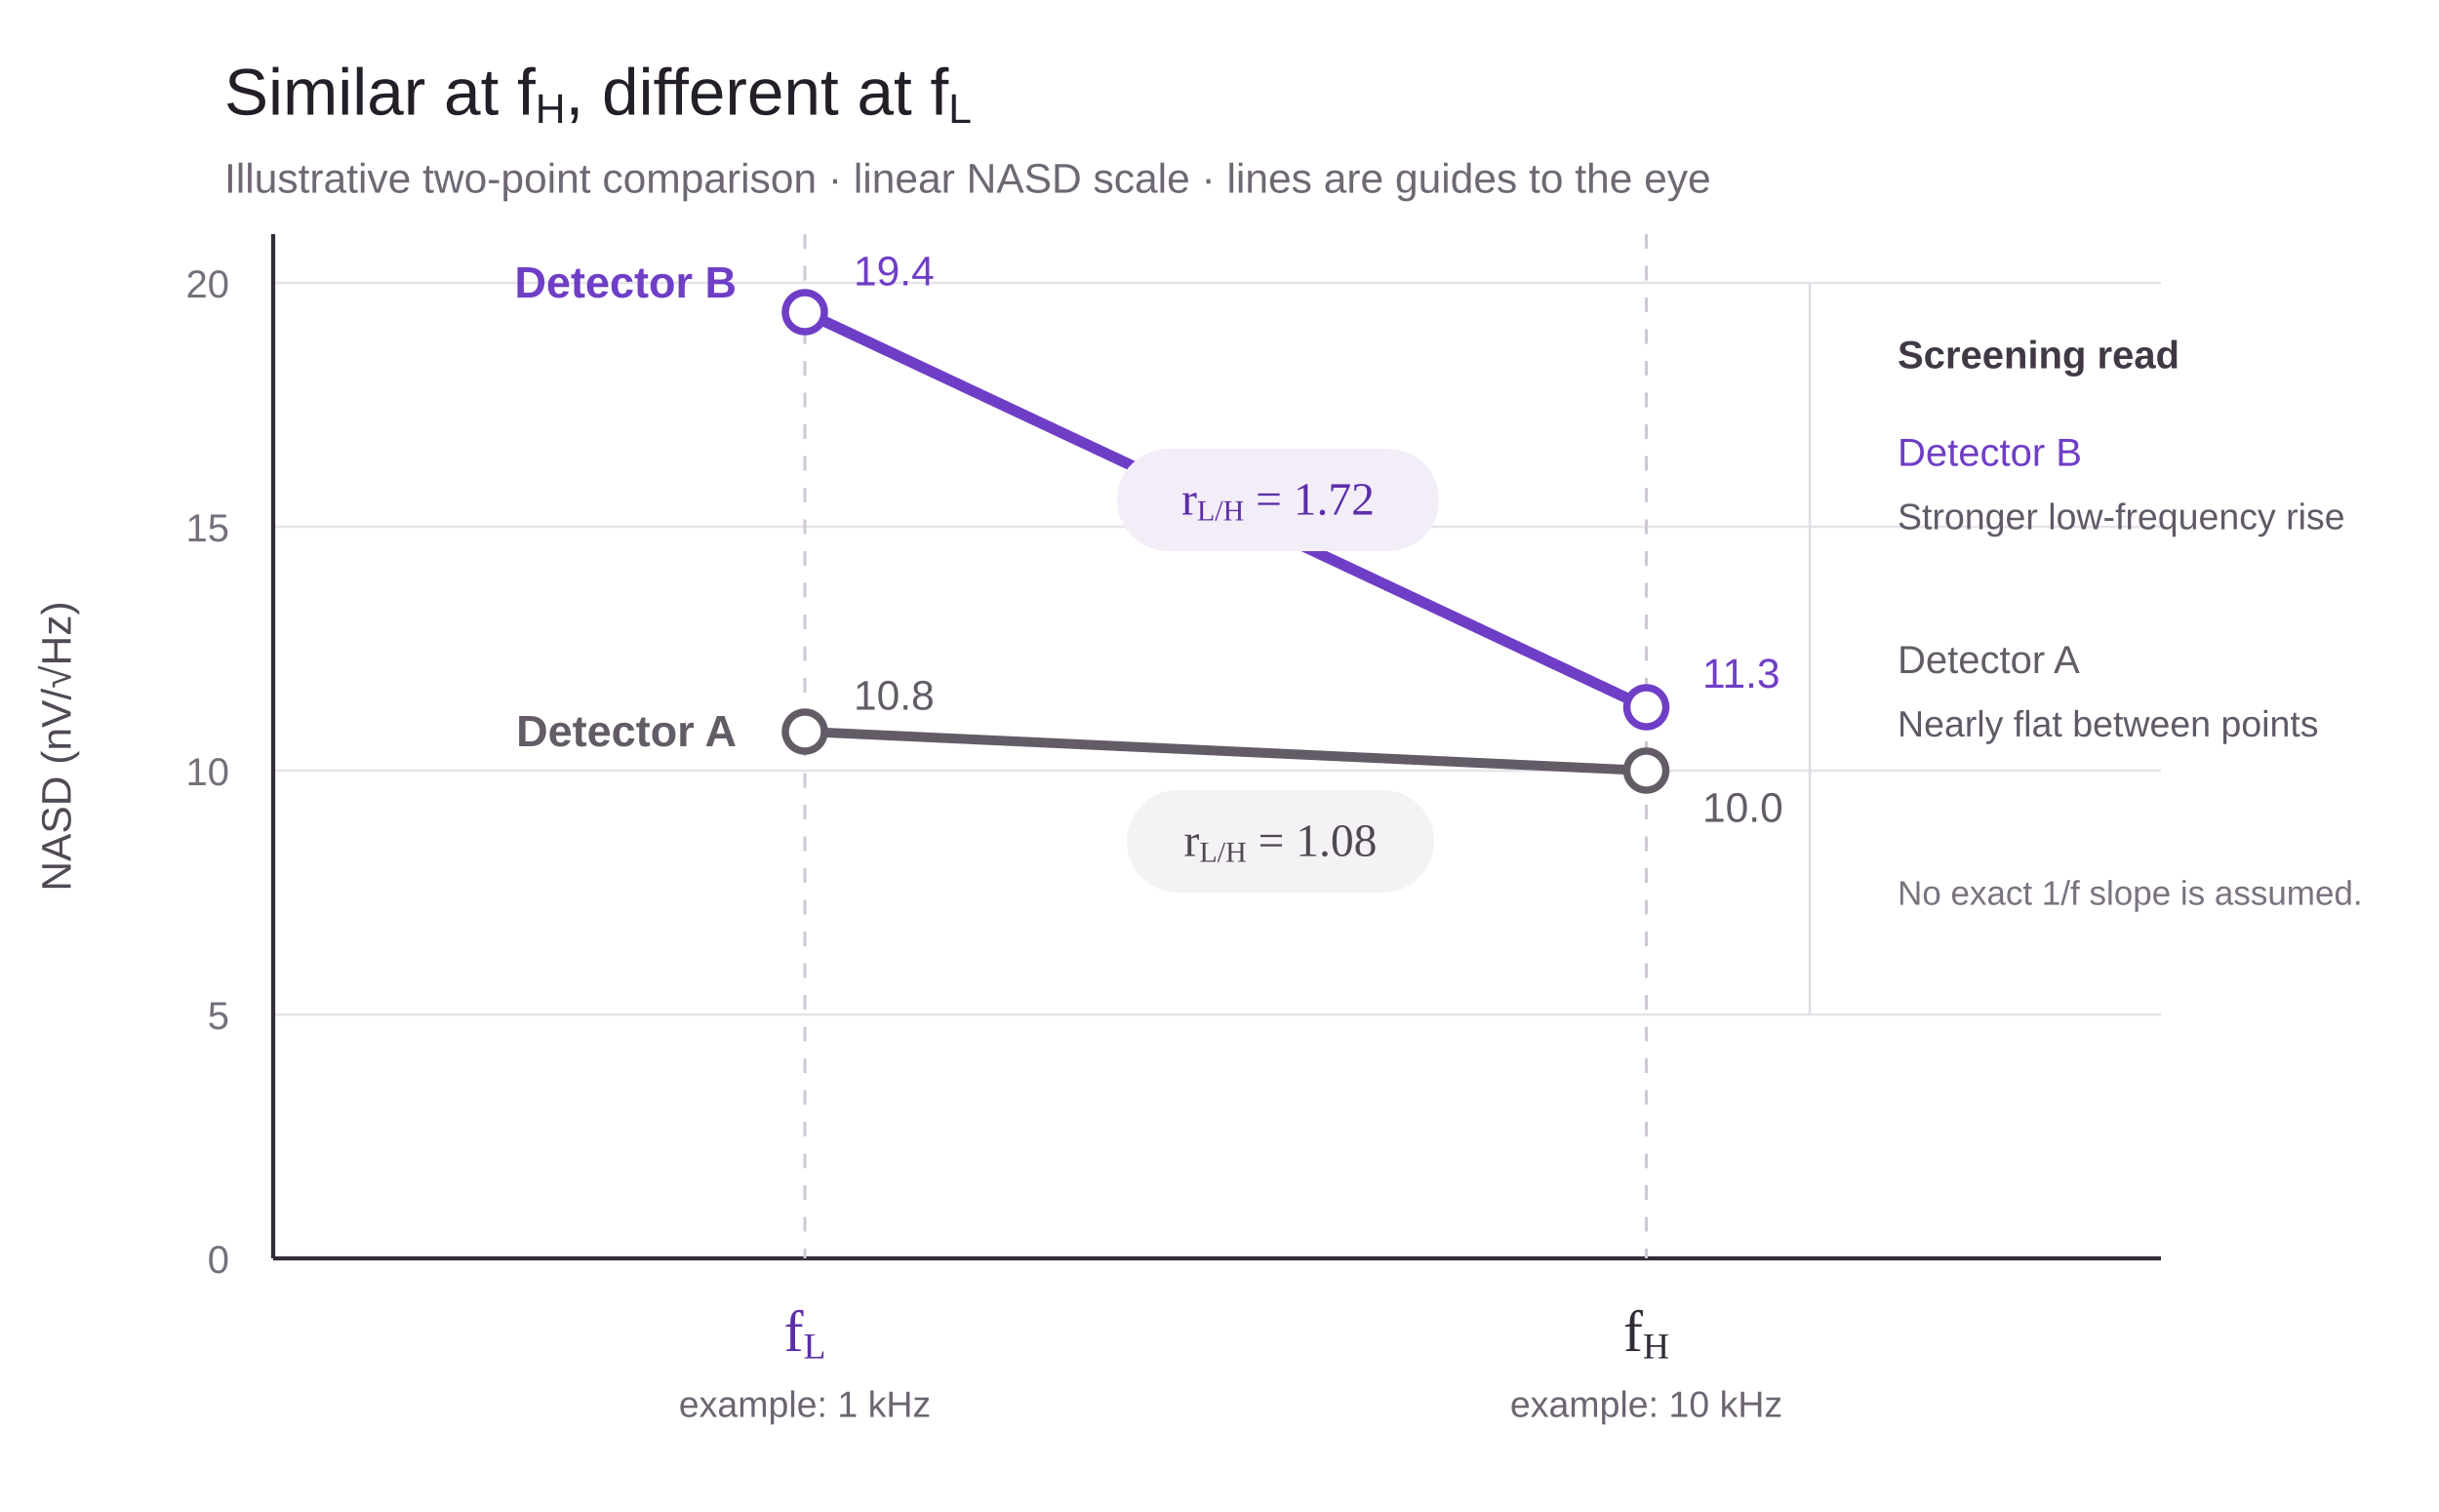
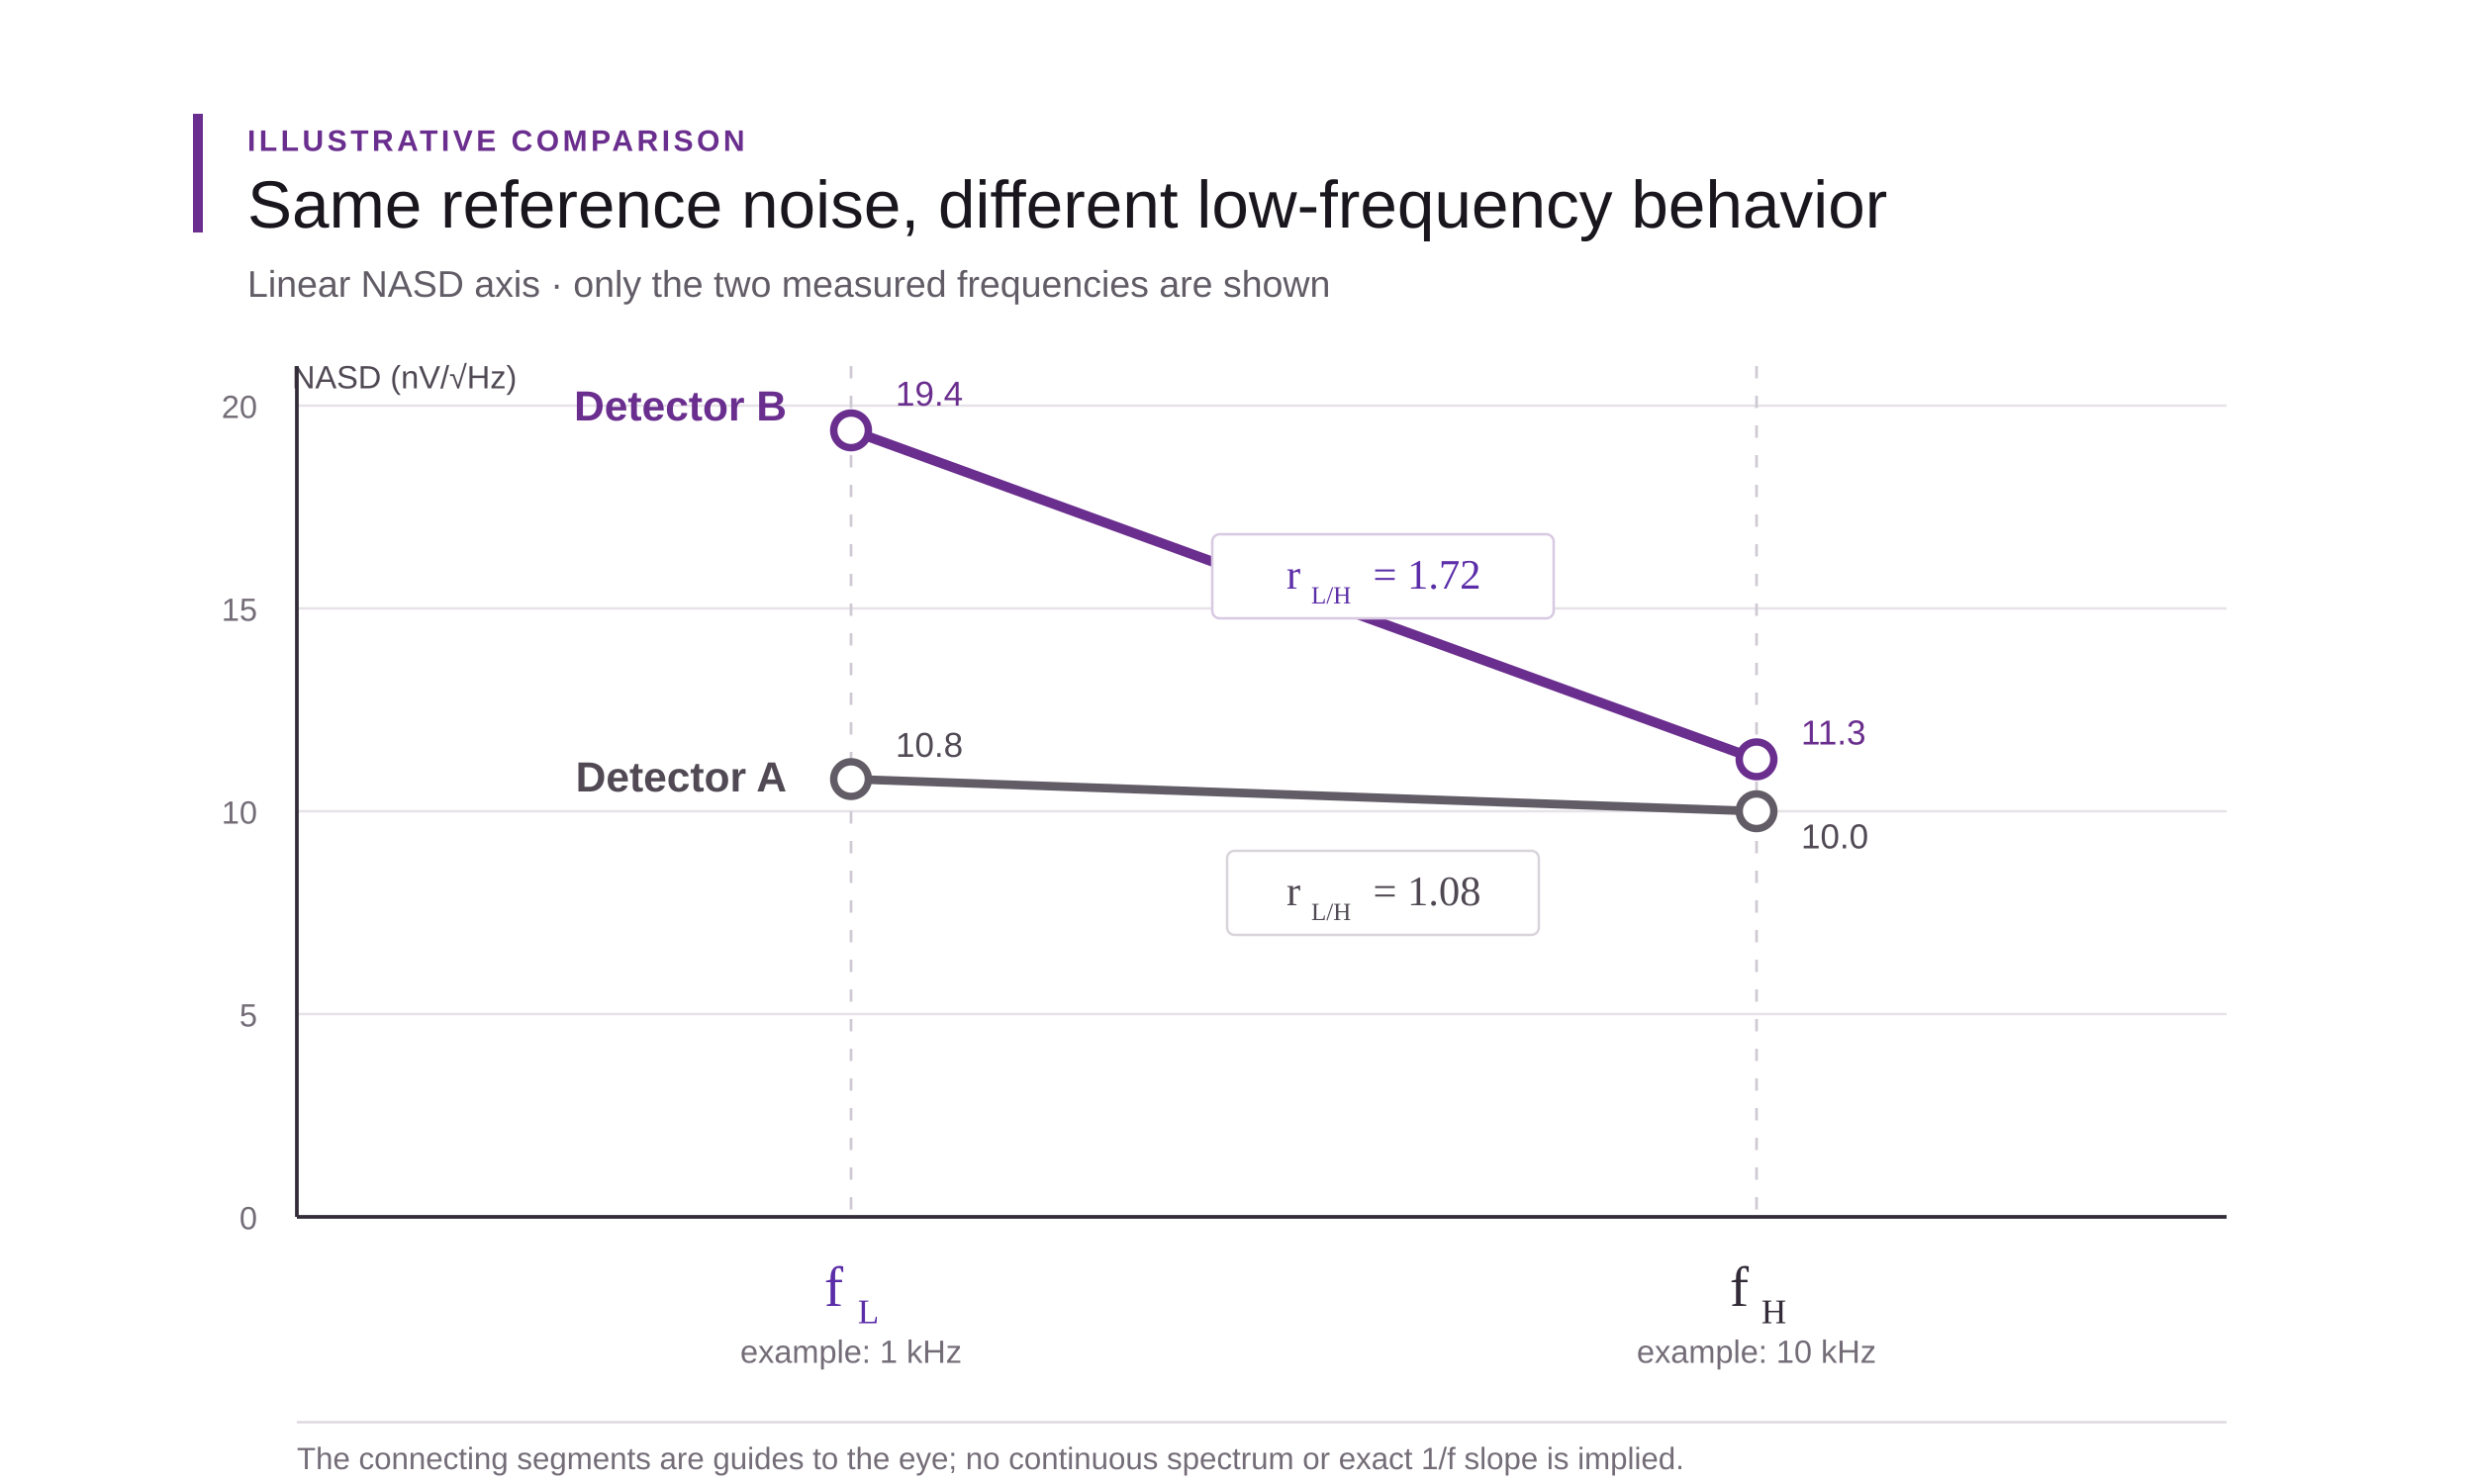
- <svg xmlns="http://www.w3.org/2000/svg" viewBox="0 0 1000 620" role="img" aria-labelledby="title desc">
-   <rect width="1000" height="620" fill="#ffffff" />
-   <text x="92" y="47" font-family="Avenir Next, Helvetica Neue, Arial, sans-serif" font-size="27" font-weight="500" fill="#241e29">Similar at f<tspan baseline-shift="sub" font-size="17">H</tspan>, different at f<tspan baseline-shift="sub" font-size="17">L</tspan>
-   </text>
-   <text x="92" y="79" font-family="Avenir Next, Helvetica Neue, Arial, sans-serif" font-size="17" font-weight="300" fill="#6f6873">Illustrative two-point comparison · linear NASD scale · lines are guides to the eye</text>
-   <g stroke="#e7e2e9" stroke-width="1">
-     <line x1="112" y1="516" x2="886" y2="516" />
-     <line x1="112" y1="416" x2="886" y2="416" />
-     <line x1="112" y1="316" x2="886" y2="316" />
-     <line x1="112" y1="216" x2="886" y2="216" />
-     <line x1="112" y1="116" x2="886" y2="116" />
+ <svg xmlns="http://www.w3.org/2000/svg" viewBox="0 0 1000 600" role="img" aria-labelledby="title desc">
+   <rect width="1000" height="600" fill="#ffffff" />
+   <rect x="78" y="46" width="4" height="48" fill="#6a2e8e" />
+   <text x="100" y="61" font-family="IBM Plex Sans, Helvetica Neue, Arial, sans-serif" font-size="12" font-weight="600" letter-spacing="1.4" fill="#6a2e8e">ILLUSTRATIVE COMPARISON</text>
+   <text x="100" y="92" font-family="IBM Plex Sans, Helvetica Neue, Arial, sans-serif" font-size="27" font-weight="500" fill="#19161d">Same reference noise, different low-frequency behavior</text>
+   <text x="100" y="120" font-family="IBM Plex Sans, Helvetica Neue, Arial, sans-serif" font-size="15" font-weight="400" fill="#625c66">Linear NASD axis · only the two measured frequencies are shown</text>
+   <text x="118" y="157" font-family="IBM Plex Sans, Helvetica Neue, Arial, sans-serif" font-size="13" font-weight="500" fill="#514a55">NASD (nV/√Hz)</text>
+   <g stroke="#e6e2e8" stroke-width="1">
+     <line x1="120" y1="492" x2="900" y2="492" />
+     <line x1="120" y1="410" x2="900" y2="410" />
+     <line x1="120" y1="328" x2="900" y2="328" />
+     <line x1="120" y1="246" x2="900" y2="246" />
+     <line x1="120" y1="164" x2="900" y2="164" />
  </g>
-   <g fill="#766f7b" font-family="Avenir Next, Helvetica Neue, Arial, sans-serif" font-size="16" text-anchor="end">
-     <text x="94" y="522">0</text>
-     <text x="94" y="422">5</text>
-     <text x="94" y="322">10</text>
-     <text x="94" y="222">15</text>
-     <text x="94" y="122">20</text>
+   <g font-family="IBM Plex Sans, Helvetica Neue, Arial, sans-serif" font-size="13" fill="#746d78" text-anchor="end">
+     <text x="104" y="497">0</text>
+     <text x="104" y="415">5</text>
+     <text x="104" y="333">10</text>
+     <text x="104" y="251">15</text>
+     <text x="104" y="169">20</text>
  </g>
-   <line x1="112" y1="516" x2="886" y2="516" stroke="#332c38" stroke-width="1.7" />
-   <line x1="112" y1="96" x2="112" y2="516" stroke="#332c38" stroke-width="1.7" />
-   <text transform="rotate(-90 29 306)" x="29" y="306" text-anchor="middle" font-family="Avenir Next, Helvetica Neue, Arial, sans-serif" font-size="17" fill="#514a55">NASD (nV/√Hz)</text>
-   <line x1="330" y1="96" x2="330" y2="516" stroke="#cfc7d5" stroke-width="1.2" stroke-dasharray="6 7" />
-   <line x1="675" y1="96" x2="675" y2="516" stroke="#cfc7d5" stroke-width="1.2" stroke-dasharray="6 7" />
-   <text x="330" y="554" text-anchor="middle" font-family="STIX Two Math, Cambria Math, Times New Roman, serif" font-size="24" fill="#5b2da8">f<tspan baseline-shift="sub" font-size="15">L</tspan>
-   </text>
-   <text x="330" y="581" text-anchor="middle" font-family="Avenir Next, Helvetica Neue, Arial, sans-serif" font-size="15" fill="#6d6571">example: 1 kHz</text>
-   <text x="675" y="554" text-anchor="middle" font-family="STIX Two Math, Cambria Math, Times New Roman, serif" font-size="24" fill="#332c38">f<tspan baseline-shift="sub" font-size="15">H</tspan>
-   </text>
-   <text x="675" y="581" text-anchor="middle" font-family="Avenir Next, Helvetica Neue, Arial, sans-serif" font-size="15" fill="#6d6571">example: 10 kHz</text>
-   <path d="M330 300 L675 316" fill="none" stroke="#635c66" stroke-width="4" stroke-linecap="round" />
-   <circle cx="330" cy="300" r="8" fill="#ffffff" stroke="#635c66" stroke-width="3" />
-   <circle cx="675" cy="316" r="8" fill="#ffffff" stroke="#635c66" stroke-width="3" />
-   <path d="M330 128 L675 290" fill="none" stroke="#6f3ec6" stroke-width="4.5" stroke-linecap="round" />
-   <circle cx="330" cy="128" r="8" fill="#ffffff" stroke="#6f3ec6" stroke-width="3" />
-   <circle cx="675" cy="290" r="8" fill="#ffffff" stroke="#6f3ec6" stroke-width="3" />
-   <text x="302" y="122" text-anchor="end" font-family="Avenir Next, Helvetica Neue, Arial, sans-serif" font-size="18" font-weight="600" fill="#6f3ec6">Detector B</text>
-   <text x="302" y="306" text-anchor="end" font-family="Avenir Next, Helvetica Neue, Arial, sans-serif" font-size="18" font-weight="600" fill="#635c66">Detector A</text>
-   <text x="350" y="117" font-family="Avenir Next, Helvetica Neue, Arial, sans-serif" font-size="17" font-weight="500" fill="#6f3ec6">19.4</text>
-   <text x="698" y="282" font-family="Avenir Next, Helvetica Neue, Arial, sans-serif" font-size="17" font-weight="500" fill="#6f3ec6">11.3</text>
-   <text x="350" y="291" font-family="Avenir Next, Helvetica Neue, Arial, sans-serif" font-size="17" font-weight="500" fill="#635c66">10.8</text>
-   <text x="698" y="337" font-family="Avenir Next, Helvetica Neue, Arial, sans-serif" font-size="17" font-weight="500" fill="#635c66">10.0</text>
-   <rect x="458" y="184" width="132" height="42" rx="21" fill="#f3edf8" />
-   <text x="524" y="211" text-anchor="middle" font-family="STIX Two Math, Cambria Math, Times New Roman, serif" font-size="19" fill="#5b2da8">r<tspan baseline-shift="sub" font-size="12">L/H</tspan> = 1.72</text>
-   <rect x="462" y="324" width="126" height="42" rx="21" fill="#f4f2f5" />
-   <text x="525" y="351" text-anchor="middle" font-family="STIX Two Math, Cambria Math, Times New Roman, serif" font-size="19" fill="#4f4852">r<tspan baseline-shift="sub" font-size="12">L/H</tspan> = 1.08</text>
-   <line x1="742" y1="116" x2="742" y2="416" stroke="#e1dbe5" stroke-width="1" />
-   <text x="778" y="151" font-family="Avenir Next, Helvetica Neue, Arial, sans-serif" font-size="16" font-weight="600" fill="#403945">Screening read</text>
-   <text x="778" y="191" font-family="Avenir Next, Helvetica Neue, Arial, sans-serif" font-size="16" fill="#6f3ec6">Detector B</text>
-   <text x="778" y="217" font-family="Avenir Next, Helvetica Neue, Arial, sans-serif" font-size="15" font-weight="300" fill="#615966">Stronger low-frequency rise</text>
-   <text x="778" y="276" font-family="Avenir Next, Helvetica Neue, Arial, sans-serif" font-size="16" fill="#635c66">Detector A</text>
-   <text x="778" y="302" font-family="Avenir Next, Helvetica Neue, Arial, sans-serif" font-size="15" font-weight="300" fill="#615966">Nearly flat between points</text>
-   <text x="778" y="371" font-family="Avenir Next, Helvetica Neue, Arial, sans-serif" font-size="14" font-weight="300" fill="#7a727f">No exact 1/f slope is assumed.</text>
+   <line x1="120" y1="492" x2="900" y2="492" stroke="#332c38" stroke-width="1.5" />
+   <line x1="120" y1="148" x2="120" y2="492" stroke="#332c38" stroke-width="1.5" />
+   <g stroke="#cfc9d3" stroke-width="1.1" stroke-dasharray="5 7">
+     <line x1="344" y1="148" x2="344" y2="492" />
+     <line x1="710" y1="148" x2="710" y2="492" />
+   </g>
+   <g font-family="STIX Two Math, Cambria Math, Times New Roman, serif" text-anchor="middle">
+     <text x="337" y="528" font-size="23" fill="#5b2da8">f</text>
+     <text x="351" y="535" font-size="14" fill="#5b2da8">L</text>
+     <text x="703" y="528" font-size="23" fill="#332c38">f</text>
+     <text x="717" y="535" font-size="14" fill="#332c38">H</text>
+   </g>
+   <g font-family="IBM Plex Sans, Helvetica Neue, Arial, sans-serif" font-size="13" fill="#746d78" text-anchor="middle">
+     <text x="344" y="551">example: 1 kHz</text>
+     <text x="710" y="551">example: 10 kHz</text>
+   </g>
+   <path d="M344 174 L710 307" fill="none" stroke="#6a2e8e" stroke-width="4" stroke-linecap="round" />
+   <circle cx="344" cy="174" r="7" fill="#ffffff" stroke="#6a2e8e" stroke-width="3" />
+   <circle cx="710" cy="307" r="7" fill="#ffffff" stroke="#6a2e8e" stroke-width="3" />
+   <text x="318" y="170" text-anchor="end" font-family="IBM Plex Sans, Helvetica Neue, Arial, sans-serif" font-size="17" font-weight="600" fill="#6a2e8e">Detector B</text>
+   <text x="362" y="164" font-family="IBM Plex Sans, Helvetica Neue, Arial, sans-serif" font-size="14" font-weight="500" fill="#6a2e8e">19.4</text>
+   <text x="728" y="301" font-family="IBM Plex Sans, Helvetica Neue, Arial, sans-serif" font-size="14" font-weight="500" fill="#6a2e8e">11.3</text>
+   <rect x="490" y="216" width="138" height="34" rx="3" fill="#ffffff" stroke="#d8c9e2" />
+   <g font-family="STIX Two Math, Cambria Math, Times New Roman, serif" fill="#5b2da8">
+     <text x="520" y="238" font-size="17">r</text>
+     <text x="530" y="244" font-size="10">L/H</text>
+     <text x="555" y="238" font-size="17">= 1.72</text>
+   </g>
+   <path d="M344 315 L710 328" fill="none" stroke="#625c66" stroke-width="3.5" stroke-linecap="round" />
+   <circle cx="344" cy="315" r="7" fill="#ffffff" stroke="#625c66" stroke-width="3" />
+   <circle cx="710" cy="328" r="7" fill="#ffffff" stroke="#625c66" stroke-width="3" />
+   <text x="318" y="320" text-anchor="end" font-family="IBM Plex Sans, Helvetica Neue, Arial, sans-serif" font-size="17" font-weight="600" fill="#514a55">Detector A</text>
+   <text x="362" y="306" font-family="IBM Plex Sans, Helvetica Neue, Arial, sans-serif" font-size="14" font-weight="500" fill="#514a55">10.8</text>
+   <text x="728" y="343" font-family="IBM Plex Sans, Helvetica Neue, Arial, sans-serif" font-size="14" font-weight="500" fill="#514a55">10.0</text>
+   <rect x="496" y="344" width="126" height="34" rx="3" fill="#ffffff" stroke="#d8d4da" />
+   <g font-family="STIX Two Math, Cambria Math, Times New Roman, serif" fill="#4f4852">
+     <text x="520" y="366" font-size="17">r</text>
+     <text x="530" y="372" font-size="10">L/H</text>
+     <text x="555" y="366" font-size="17">= 1.08</text>
+   </g>
+   <line x1="120" y1="575" x2="900" y2="575" stroke="#ded9e1" stroke-width="1" />
+   <text x="120" y="594" font-family="IBM Plex Sans, Helvetica Neue, Arial, sans-serif" font-size="12.5" fill="#746d78">The connecting segments are guides to the eye; no continuous spectrum or exact 1/f slope is implied.</text>
</svg>
